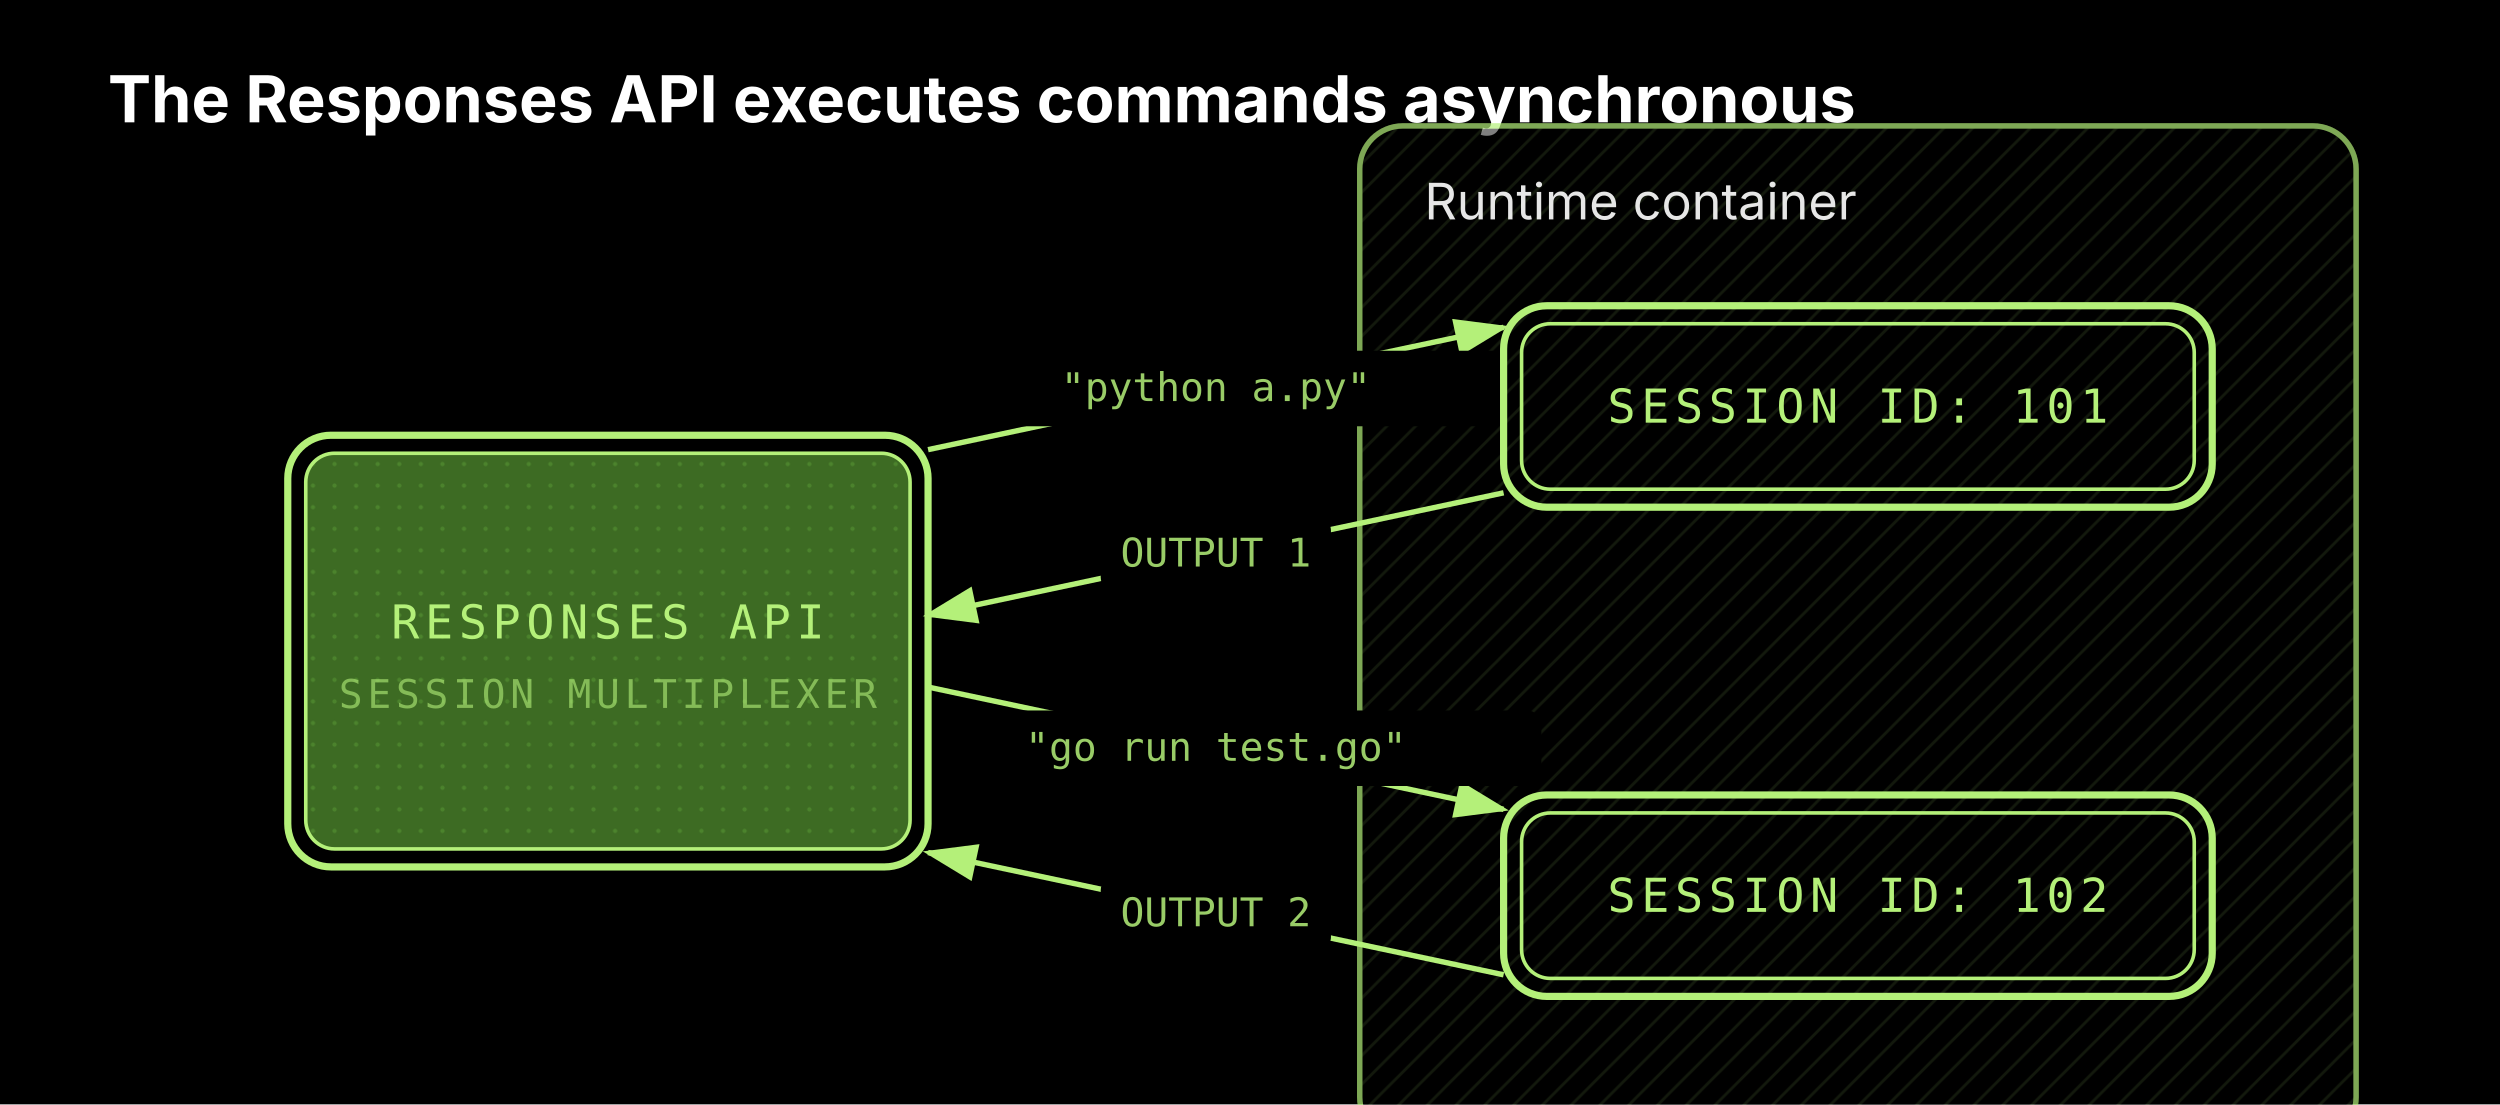
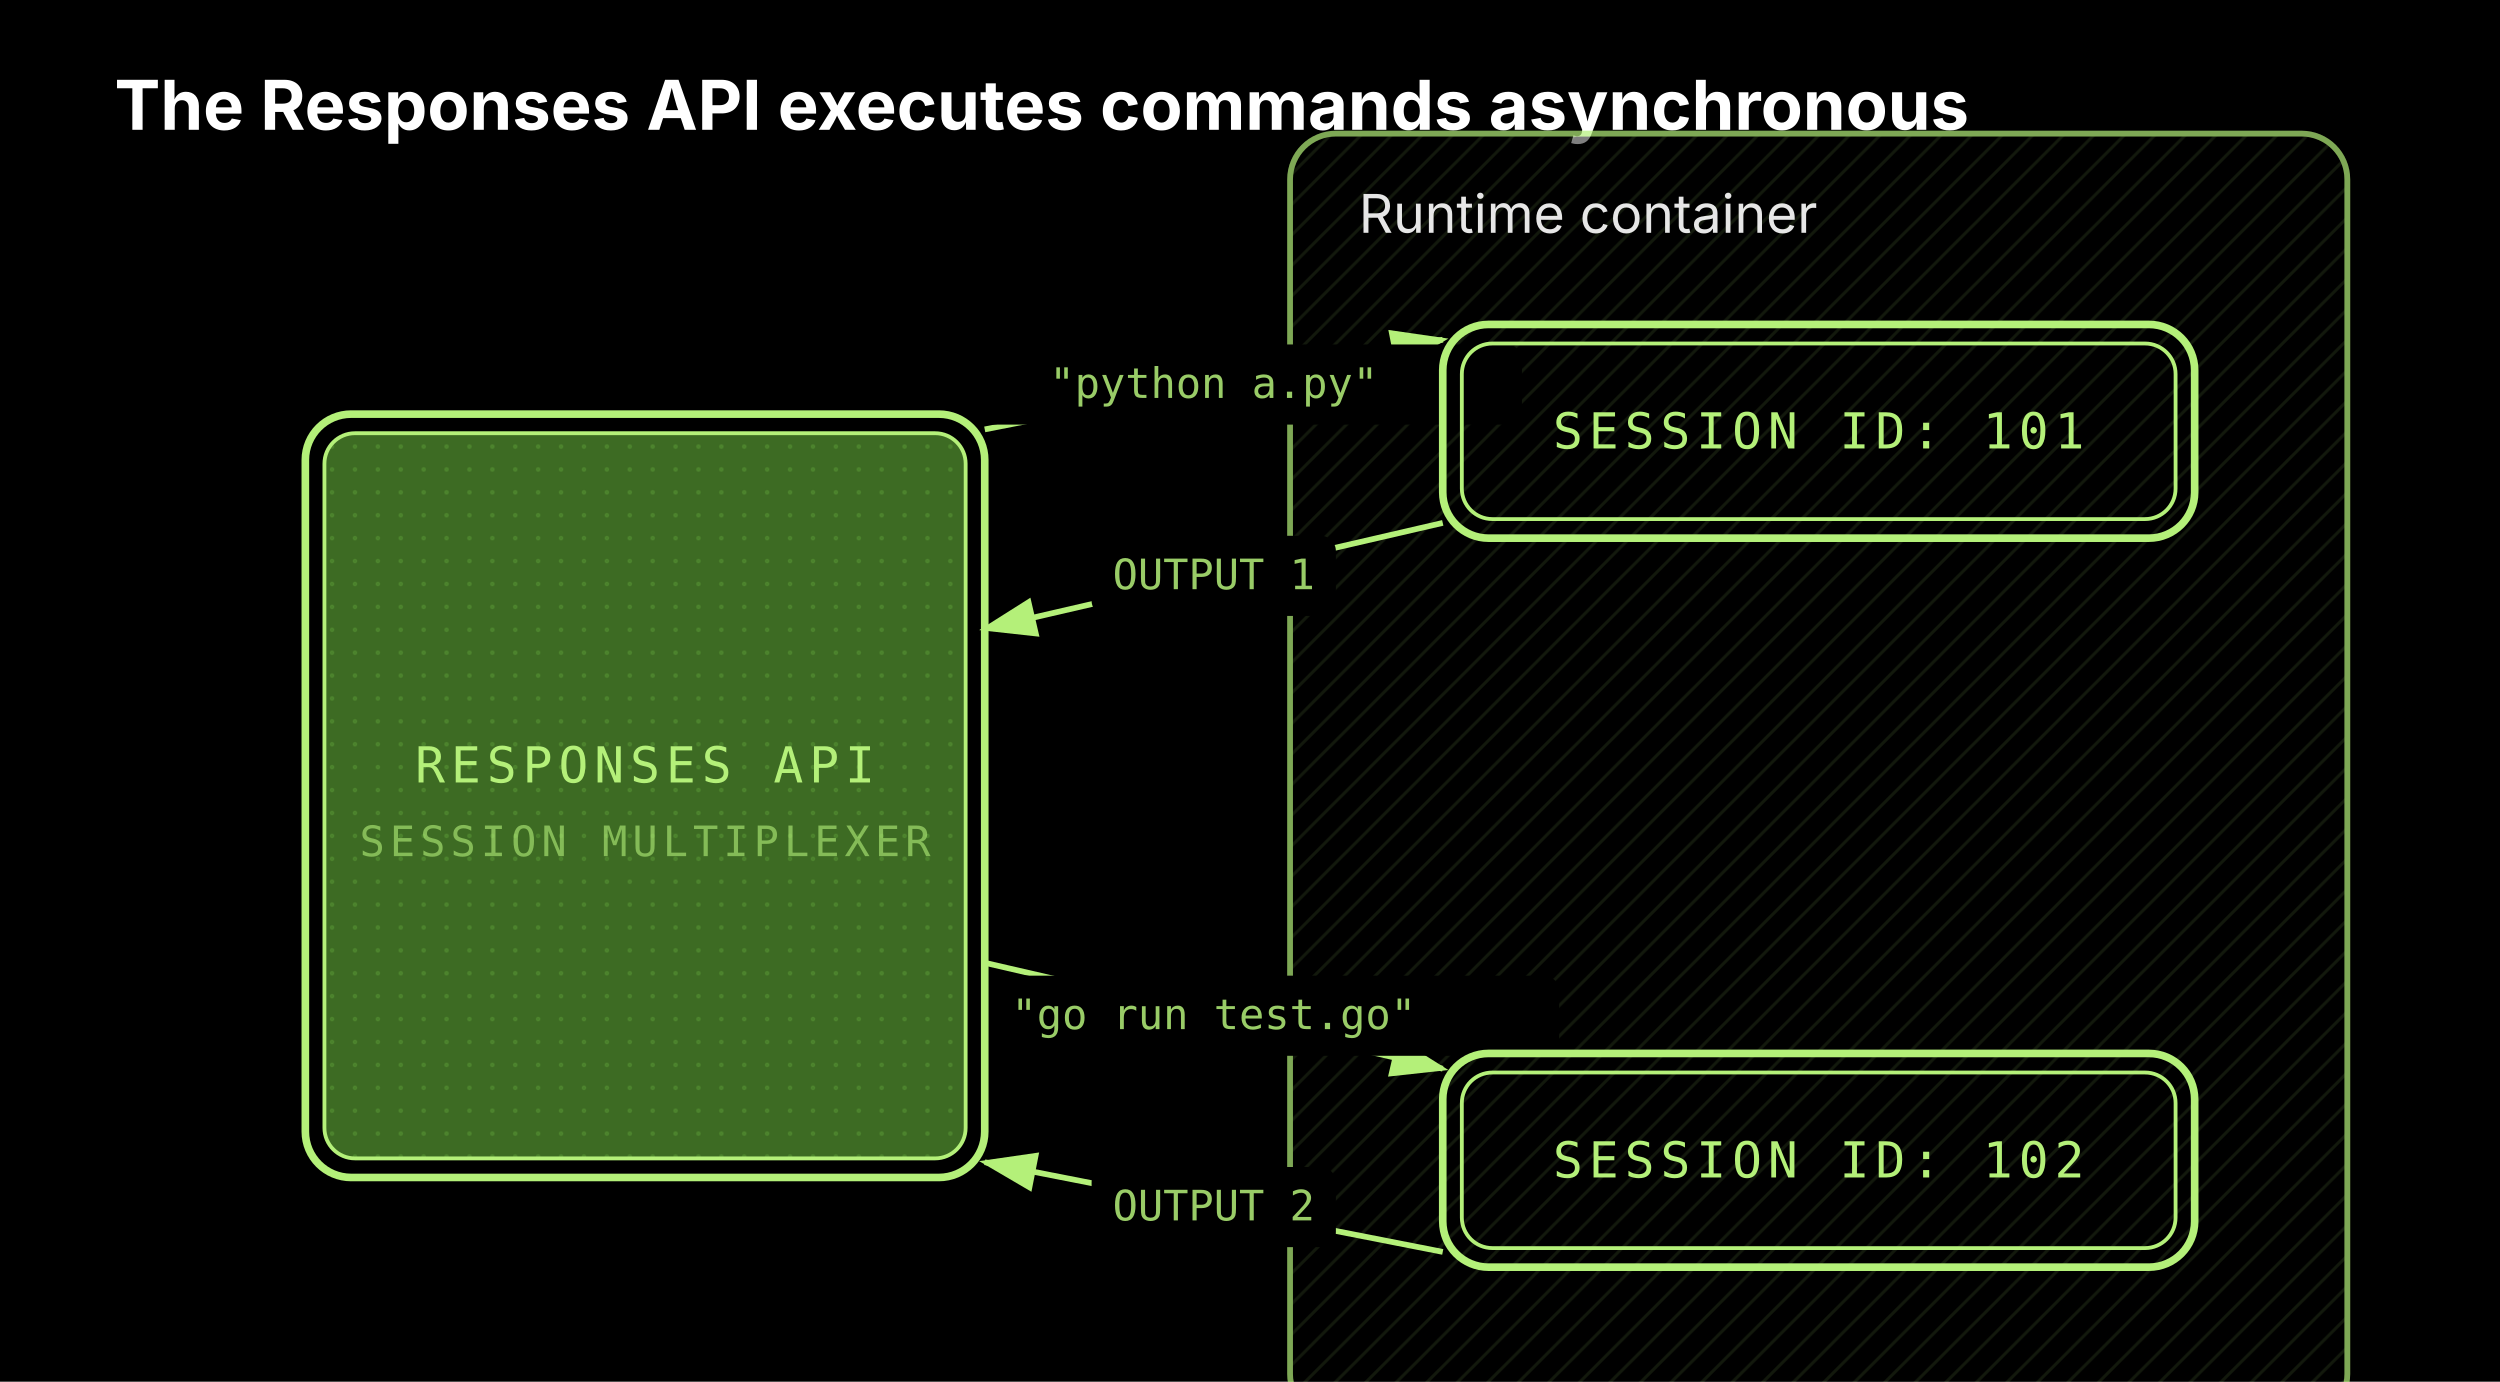
- <svg xmlns="http://www.w3.org/2000/svg" viewBox="0 0 695 307" width="695" height="307">
+ <svg xmlns="http://www.w3.org/2000/svg" viewBox="0 0 655 362" width="655" height="362">
  <defs>
    <pattern id="dotgrid" width="8" height="8" patternUnits="userSpaceOnUse">
      <rect width="8" height="8" fill="#000000" />
      <circle cx="4" cy="4" r="0.8" fill="#b4f079" opacity="0.7" />
    </pattern>
    <pattern id="crosshatch" width="8" height="8" patternUnits="userSpaceOnUse">
      <rect width="8" height="8" fill="#000000" />
      <path d="M0 8L8 0M-1 1L1 -1M7 9L9 7" stroke="#b4f079" stroke-width="0.8" opacity="0.2" />
    </pattern>
    <pattern id="hero" width="6" height="6" patternUnits="userSpaceOnUse">
      <rect width="6" height="6" fill="#3d6b23" />
      <circle cx="3" cy="3" r="0.6" fill="#5a9a35" opacity="0.5" />
    </pattern>
    <marker id="arrowhead" markerWidth="10" markerHeight="7" refX="9" refY="3.5" orient="auto" markerUnits="strokeWidth">
      <polygon points="0 0, 10 3.5, 0 7" fill="#b4f079" />
    </marker>
    <marker id="arrowhead-reverse" markerWidth="10" markerHeight="7" refX="1" refY="3.5" orient="auto" markerUnits="strokeWidth">
      <polygon points="10 0, 0 3.5, 10 7" fill="#b4f079" />
    </marker>
  </defs>
  <rect width="100%" height="100%" fill="#000000" />
  <g class="diagram">
    <text x="30" y="34" font-family="'Inter', 'Helvetica Neue', Arial, sans-serif" font-size="18" fill="#ffffff" font-weight="700">The Responses API executes commands asynchronous</text>
-     <rect x="378" y="35" width="277" height="282" rx="12" fill="url(#crosshatch)" stroke="#b4f079" stroke-width="1.5" opacity="0.5" />
-     <rect x="378" y="35" width="277" height="282" rx="12" fill="none" stroke="#b4f079" stroke-width="1.5" opacity="0.4" />
-     <text x="396" y="61" font-family="'Inter', 'Helvetica Neue', Arial, sans-serif" font-size="14" fill="#ffffff" opacity="0.9">Runtime container</text>
-     <line x1="258" y1="125" x2="418" y2="91" stroke="#b4f079" stroke-width="1.5" marker-end="url(#arrowhead)" />
-     <rect x="257.25" y="97.5" width="161.5" height="21" rx="4" fill="#000000" />
-     <text x="338" y="111.5" font-family="'JetBrains Mono', 'Fira Code', 'SF Mono', 'Cascadia Code', monospace" font-size="11" fill="#b4f079" opacity="0.85" text-anchor="middle">"python a.py"</text>
-     <line x1="418" y1="137" x2="258" y2="171" stroke="#b4f079" stroke-width="1.5" marker-end="url(#arrowhead)" />
-     <rect x="306" y="143.5" width="64" height="21" rx="4" fill="#000000" />
-     <text x="338" y="157.5" font-family="'JetBrains Mono', 'Fira Code', 'SF Mono', 'Cascadia Code', monospace" font-size="11" fill="#b4f079" opacity="0.85" text-anchor="middle">OUTPUT 1</text>
-     <line x1="258" y1="191" x2="418" y2="225" stroke="#b4f079" stroke-width="1.5" marker-end="url(#arrowhead)" />
-     <rect x="247.5" y="197.5" width="181" height="21" rx="4" fill="#000000" />
-     <text x="338" y="211.5" font-family="'JetBrains Mono', 'Fira Code', 'SF Mono', 'Cascadia Code', monospace" font-size="11" fill="#b4f079" opacity="0.85" text-anchor="middle">"go run test.go"</text>
-     <line x1="418" y1="271" x2="258" y2="237" stroke="#b4f079" stroke-width="1.5" marker-end="url(#arrowhead)" />
-     <rect x="306" y="243.5" width="64" height="21" rx="4" fill="#000000" />
-     <text x="338" y="257.5" font-family="'JetBrains Mono', 'Fira Code', 'SF Mono', 'Cascadia Code', monospace" font-size="11" fill="#b4f079" opacity="0.85" text-anchor="middle">OUTPUT 2</text>
-     <rect x="80" y="121" width="178" height="120" rx="12" fill="none" stroke="#b4f079" stroke-width="2" />
-     <rect x="85" y="126" width="168" height="110" rx="8" fill="url(#hero)" stroke="#b4f079" stroke-width="1" />
-     <text x="169" y="173" font-family="'JetBrains Mono', 'Fira Code', 'SF Mono', 'Cascadia Code', monospace" font-size="13" fill="#b4f079" text-anchor="middle" dominant-baseline="central" letter-spacing="0.12em">RESPONSES API</text>
-     <text x="169" y="193" font-family="'JetBrains Mono', 'Fira Code', 'SF Mono', 'Cascadia Code', monospace" font-size="11" fill="#b4f079" opacity="0.6" text-anchor="middle" dominant-baseline="central" letter-spacing="0.12em">SESSION MULTIPLEXER</text>
-     <rect x="418" y="85" width="197" height="56" rx="12" fill="none" stroke="#b4f079" stroke-width="2" />
-     <rect x="423" y="90" width="187" height="46" rx="8" fill="transparent" stroke="#b4f079" stroke-width="1" />
-     <text x="516.5" y="113" font-family="'JetBrains Mono', 'Fira Code', 'SF Mono', 'Cascadia Code', monospace" font-size="13" fill="#b4f079" text-anchor="middle" dominant-baseline="central" letter-spacing="0.12em">SESSION ID: 101</text>
-     <rect x="418" y="221" width="197" height="56" rx="12" fill="none" stroke="#b4f079" stroke-width="2" />
-     <rect x="423" y="226" width="187" height="46" rx="8" fill="transparent" stroke="#b4f079" stroke-width="1" />
-     <text x="516.5" y="249" font-family="'JetBrains Mono', 'Fira Code', 'SF Mono', 'Cascadia Code', monospace" font-size="13" fill="#b4f079" text-anchor="middle" dominant-baseline="central" letter-spacing="0.12em">SESSION ID: 102</text>
+     <rect x="338" y="35" width="277" height="337" rx="12" fill="url(#crosshatch)" stroke="#b4f079" stroke-width="1.5" opacity="0.5" />
+     <rect x="338" y="35" width="277" height="337" rx="12" fill="none" stroke="#b4f079" stroke-width="1.5" opacity="0.4" />
+     <text x="356" y="61" font-family="'Inter', 'Helvetica Neue', Arial, sans-serif" font-size="14" fill="#ffffff" opacity="0.9">Runtime container</text>
+     <line x1="258" y1="112.5" x2="378" y2="89" stroke="#b4f079" stroke-width="1.5" marker-end="url(#arrowhead)" />
+     <rect x="237.25" y="90.25" width="161.5" height="21" rx="4" fill="#000000" />
+     <text x="318" y="104.25" font-family="'JetBrains Mono', 'Fira Code', 'SF Mono', 'Cascadia Code', monospace" font-size="11" fill="#b4f079" opacity="0.85" text-anchor="middle">"python a.py"</text>
+     <line x1="378" y1="137" x2="258" y2="164.75" stroke="#b4f079" stroke-width="1.5" marker-end="url(#arrowhead)" />
+     <rect x="286" y="140.375" width="64" height="21" rx="4" fill="#000000" />
+     <text x="318" y="154.375" font-family="'JetBrains Mono', 'Fira Code', 'SF Mono', 'Cascadia Code', monospace" font-size="11" fill="#b4f079" opacity="0.85" text-anchor="middle">OUTPUT 1</text>
+     <line x1="258" y1="252.25" x2="378" y2="280" stroke="#b4f079" stroke-width="1.5" marker-end="url(#arrowhead)" />
+     <rect x="227.5" y="255.625" width="181" height="21" rx="4" fill="#000000" />
+     <text x="318" y="269.625" font-family="'JetBrains Mono', 'Fira Code', 'SF Mono', 'Cascadia Code', monospace" font-size="11" fill="#b4f079" opacity="0.85" text-anchor="middle">"go run test.go"</text>
+     <line x1="378" y1="328" x2="258" y2="304.5" stroke="#b4f079" stroke-width="1.5" marker-end="url(#arrowhead)" />
+     <rect x="286" y="305.75" width="64" height="21" rx="4" fill="#000000" />
+     <text x="318" y="319.75" font-family="'JetBrains Mono', 'Fira Code', 'SF Mono', 'Cascadia Code', monospace" font-size="11" fill="#b4f079" opacity="0.85" text-anchor="middle">OUTPUT 2</text>
+     <rect x="80" y="108.5" width="178" height="200" rx="12" fill="none" stroke="#b4f079" stroke-width="2" />
+     <rect x="85" y="113.5" width="168" height="190" rx="8" fill="url(#hero)" stroke="#b4f079" stroke-width="1" />
+     <text x="169" y="200.5" font-family="'JetBrains Mono', 'Fira Code', 'SF Mono', 'Cascadia Code', monospace" font-size="13" fill="#b4f079" text-anchor="middle" dominant-baseline="central" letter-spacing="0.12em">RESPONSES API</text>
+     <text x="169" y="220.5" font-family="'JetBrains Mono', 'Fira Code', 'SF Mono', 'Cascadia Code', monospace" font-size="11" fill="#b4f079" opacity="0.6" text-anchor="middle" dominant-baseline="central" letter-spacing="0.12em">SESSION MULTIPLEXER</text>
+     <rect x="378" y="85" width="197" height="56" rx="12" fill="none" stroke="#b4f079" stroke-width="2" />
+     <rect x="383" y="90" width="187" height="46" rx="8" fill="transparent" stroke="#b4f079" stroke-width="1" />
+     <text x="476.5" y="113" font-family="'JetBrains Mono', 'Fira Code', 'SF Mono', 'Cascadia Code', monospace" font-size="13" fill="#b4f079" text-anchor="middle" dominant-baseline="central" letter-spacing="0.12em">SESSION ID: 101</text>
+     <rect x="378" y="276" width="197" height="56" rx="12" fill="none" stroke="#b4f079" stroke-width="2" />
+     <rect x="383" y="281" width="187" height="46" rx="8" fill="transparent" stroke="#b4f079" stroke-width="1" />
+     <text x="476.5" y="304" font-family="'JetBrains Mono', 'Fira Code', 'SF Mono', 'Cascadia Code', monospace" font-size="13" fill="#b4f079" text-anchor="middle" dominant-baseline="central" letter-spacing="0.12em">SESSION ID: 102</text>
  </g>
</svg>
